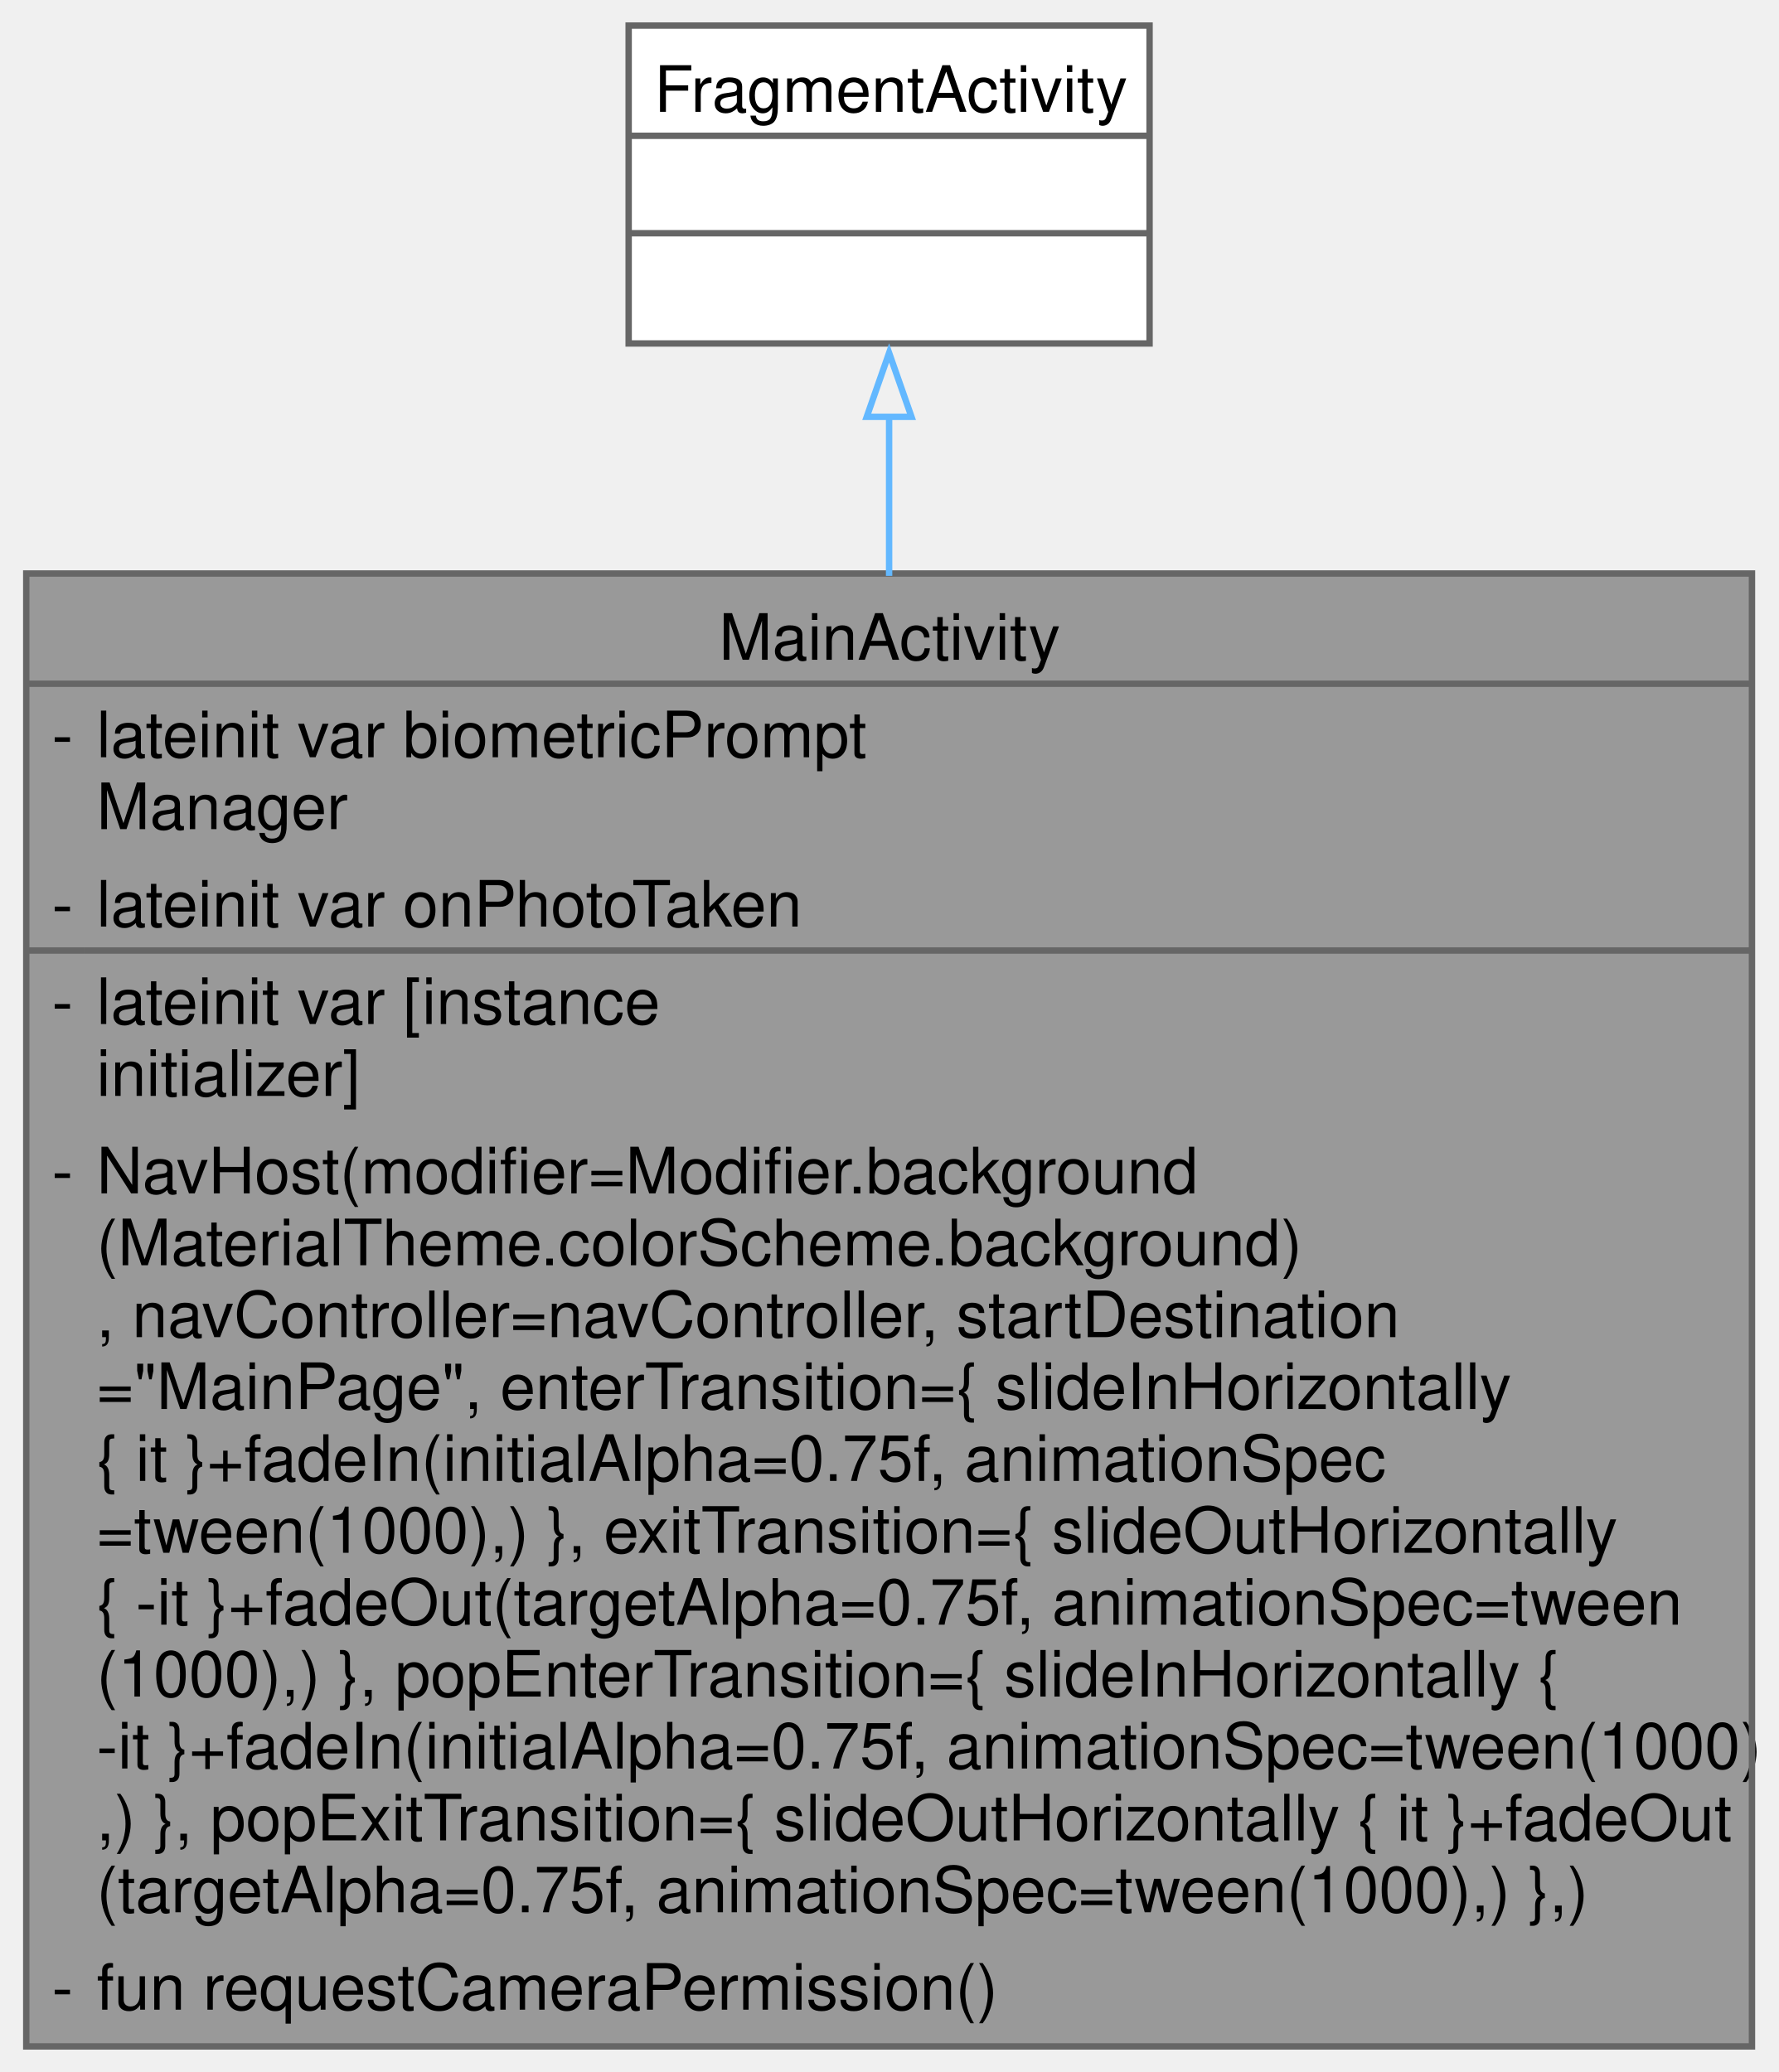
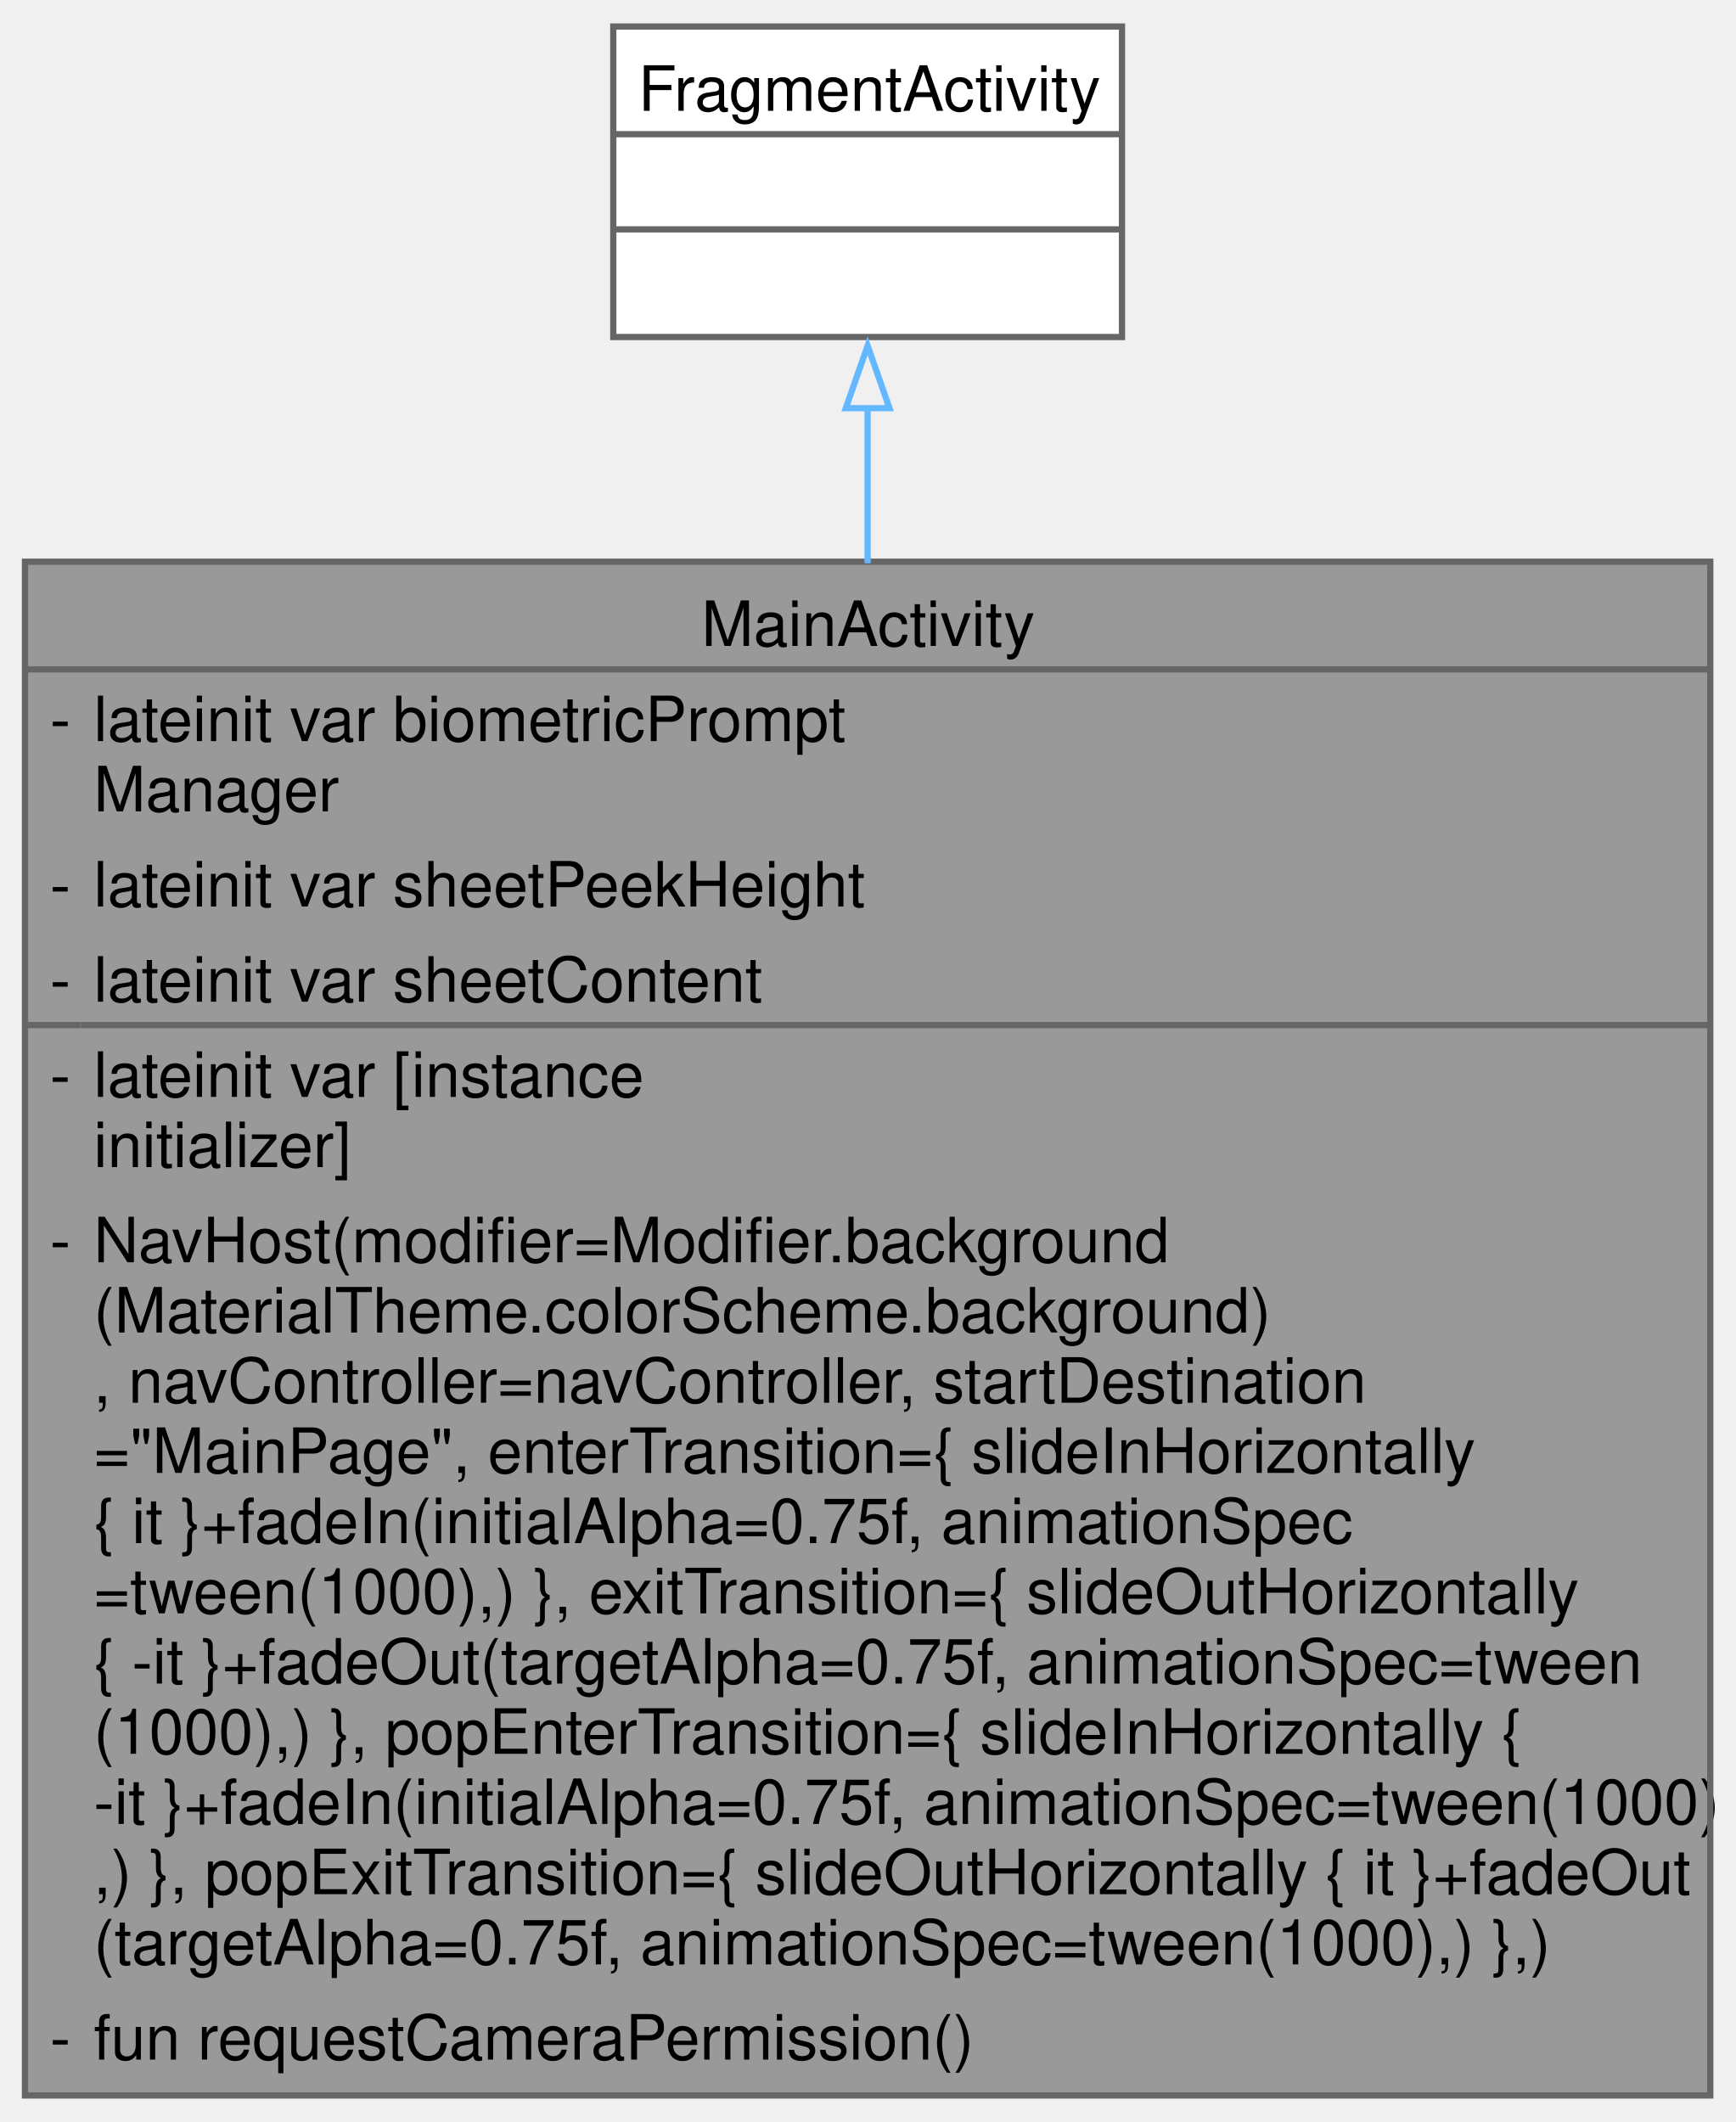
- <svg xmlns="http://www.w3.org/2000/svg" xmlns:xlink="http://www.w3.org/1999/xlink" width="278pt" height="324pt" viewBox="0.00 0.00 278.00 324.25">
-   <g id="graph0" class="graph" transform="scale(1 1) rotate(0) translate(4 320.25)">
+ <svg xmlns="http://www.w3.org/2000/svg" xmlns:xlink="http://www.w3.org/1999/xlink" width="278pt" height="340pt" viewBox="0.00 0.00 278.00 339.50">
+   <g id="graph0" class="graph" transform="scale(1 1) rotate(0) translate(4 335.5)">
    <g id="Node000001" class="node">
      <g id="a_Node000001">
        <a xlink:title="Główna aktywność aplikacji BestNotepadEverCreated.">
-           <polygon fill="#999999" stroke="none" points="270,-230.5 0,-230.5 0,0 270,0 270,-230.5" />
-           <text text-anchor="start" x="108.38" y="-217" font-family="Helvetica,sans-Serif" font-size="10.00">MainActivity</text>
-           <text text-anchor="start" x="4" y="-201.75" font-family="Helvetica,sans-Serif" font-size="10.00">-</text>
-           <text text-anchor="start" x="11" y="-201.75" font-family="Helvetica,sans-Serif" font-size="10.00">lateinit var biometricPrompt</text>
-           <text text-anchor="start" x="11" y="-190.5" font-family="Helvetica,sans-Serif" font-size="10.00">Manager</text>
+           <polygon fill="#999999" stroke="none" points="270,-245.75 0,-245.75 0,0 270,0 270,-245.75" />
+           <text text-anchor="start" x="108.38" y="-232.25" font-family="Helvetica,sans-Serif" font-size="10.00">MainActivity</text>
+           <text text-anchor="start" x="4" y="-217" font-family="Helvetica,sans-Serif" font-size="10.00">-</text>
+           <text text-anchor="start" x="11" y="-217" font-family="Helvetica,sans-Serif" font-size="10.00">lateinit var biometricPrompt</text>
+           <text text-anchor="start" x="11" y="-205.75" font-family="Helvetica,sans-Serif" font-size="10.00">Manager</text>
+           <text text-anchor="start" x="4" y="-190.5" font-family="Helvetica,sans-Serif" font-size="10.00">-</text>
+           <text text-anchor="start" x="11" y="-190.5" font-family="Helvetica,sans-Serif" font-size="10.00">lateinit var sheetPeekHeight</text>
          <text text-anchor="start" x="4" y="-175.25" font-family="Helvetica,sans-Serif" font-size="10.00">-</text>
-           <text text-anchor="start" x="11" y="-175.25" font-family="Helvetica,sans-Serif" font-size="10.00">lateinit var onPhotoTaken</text>
+           <text text-anchor="start" x="11" y="-175.25" font-family="Helvetica,sans-Serif" font-size="10.00">lateinit var sheetContent</text>
          <text text-anchor="start" x="4" y="-160" font-family="Helvetica,sans-Serif" font-size="10.00">-</text>
          <text text-anchor="start" x="11" y="-160" font-family="Helvetica,sans-Serif" font-size="10.00">lateinit var [instance</text>
          <text text-anchor="start" x="11" y="-148.75" font-family="Helvetica,sans-Serif" font-size="10.00"> initializer]</text>
          <text text-anchor="start" x="4" y="-133.5" font-family="Helvetica,sans-Serif" font-size="10.00">-</text>
          <text text-anchor="start" x="11" y="-133.5" font-family="Helvetica,sans-Serif" font-size="10.00">NavHost(modifier=Modifier.background</text>
          <text text-anchor="start" x="11" y="-122.25" font-family="Helvetica,sans-Serif" font-size="10.00">(MaterialTheme.colorScheme.background)</text>
          <text text-anchor="start" x="11" y="-111" font-family="Helvetica,sans-Serif" font-size="10.00">, navController=navController, startDestination</text>
          <text text-anchor="start" x="11" y="-99.75" font-family="Helvetica,sans-Serif" font-size="10.00">="MainPage", enterTransition={ slideInHorizontally</text>
          <text text-anchor="start" x="11" y="-88.5" font-family="Helvetica,sans-Serif" font-size="10.00"> { it }+fadeIn(initialAlpha=0.75f, animationSpec</text>
          <text text-anchor="start" x="11" y="-77.25" font-family="Helvetica,sans-Serif" font-size="10.00">=tween(1000),) }, exitTransition={ slideOutHorizontally</text>
          <text text-anchor="start" x="11" y="-66" font-family="Helvetica,sans-Serif" font-size="10.00"> { -it }+fadeOut(targetAlpha=0.75f, animationSpec=tween</text>
          <text text-anchor="start" x="11" y="-54.75" font-family="Helvetica,sans-Serif" font-size="10.00">(1000),) }, popEnterTransition={ slideInHorizontally {</text>
          <text text-anchor="start" x="11" y="-43.5" font-family="Helvetica,sans-Serif" font-size="10.00"> -it }+fadeIn(initialAlpha=0.75f, animationSpec=tween(1000)</text>
          <text text-anchor="start" x="11" y="-32.25" font-family="Helvetica,sans-Serif" font-size="10.00">,) }, popExitTransition={ slideOutHorizontally { it }+fadeOut</text>
          <text text-anchor="start" x="11" y="-21" font-family="Helvetica,sans-Serif" font-size="10.00">(targetAlpha=0.75f, animationSpec=tween(1000),) },)</text>
          <text text-anchor="start" x="4" y="-5.75" font-family="Helvetica,sans-Serif" font-size="10.00">-</text>
          <text text-anchor="start" x="11" y="-5.75" font-family="Helvetica,sans-Serif" font-size="10.00">fun requestCameraPermission()</text>
-           <polygon fill="#666666" stroke="#666666" points="0,-213.25 0,-213.25 270,-213.25 270,-213.25 0,-213.25" />
+           <polygon fill="#666666" stroke="#666666" points="0,-228.5 0,-228.5 270,-228.5 270,-228.5 0,-228.5" />
          <polygon fill="#666666" stroke="#666666" points="0,-171.5 0,-171.5 9,-171.5 9,-171.5 0,-171.5" />
          <polygon fill="#666666" stroke="#666666" points="9,-171.5 9,-171.5 270,-171.5 270,-171.5 9,-171.5" />
-           <polygon fill="none" stroke="#666666" points="0,0 0,-230.5 270,-230.5 270,0 0,0" />
+           <polygon fill="none" stroke="#666666" points="0,0 0,-245.75 270,-245.75 270,0 0,0" />
        </a>
      </g>
    </g>
    <g id="Node000002" class="node">
      <g id="a_Node000002">
        <a xlink:title=" ">
-           <polygon fill="white" stroke="none" points="175.75,-316.25 94.25,-316.25 94.25,-266.5 175.75,-266.5 175.75,-316.25" />
-           <text text-anchor="start" x="98.25" y="-302.75" font-family="Helvetica,sans-Serif" font-size="10.00">FragmentActivity</text>
+           <polygon fill="white" stroke="none" points="175.75,-331.5 94.25,-331.5 94.25,-281.75 175.75,-281.75 175.75,-331.5" />
+           <text text-anchor="start" x="98.25" y="-318" font-family="Helvetica,sans-Serif" font-size="10.00">FragmentActivity</text>
+           <text text-anchor="start" x="133.5" y="-302.75" font-family="Helvetica,sans-Serif" font-size="10.00"> </text>
          <text text-anchor="start" x="133.5" y="-287.5" font-family="Helvetica,sans-Serif" font-size="10.00"> </text>
-           <text text-anchor="start" x="133.5" y="-272.25" font-family="Helvetica,sans-Serif" font-size="10.00"> </text>
+           <polygon fill="#666666" stroke="#666666" points="94.25,-314.25 94.25,-314.25 175.75,-314.25 175.75,-314.25 94.25,-314.25" />
          <polygon fill="#666666" stroke="#666666" points="94.25,-299 94.25,-299 175.75,-299 175.75,-299 94.25,-299" />
-           <polygon fill="#666666" stroke="#666666" points="94.25,-283.75 94.25,-283.75 175.75,-283.75 175.75,-283.75 94.25,-283.75" />
-           <polygon fill="none" stroke="#666666" points="94.25,-266.5 94.25,-316.25 175.75,-316.25 175.75,-266.5 94.25,-266.5" />
+           <polygon fill="none" stroke="#666666" points="94.25,-281.75 94.25,-331.5 175.75,-331.5 175.75,-281.75 94.25,-281.75" />
        </a>
      </g>
    </g>
    <g id="edge1_Node000001_Node000002" class="edge">
      <g id="a_edge1_Node000001_Node000002">
        <a xlink:title=" ">
-           <path fill="none" stroke="#63b8ff" d="M135,-255.24C135,-247.57 135,-239.06 135,-230.13" />
-           <polygon fill="none" stroke="#63b8ff" points="131.5,-255.02 135,-265.02 138.5,-255.02 131.5,-255.02" />
+           <path fill="none" stroke="#63b8ff" d="M135,-270.62C135,-262.97 135,-254.46 135,-245.5" />
+           <polygon fill="none" stroke="#63b8ff" points="131.5,-270.35 135,-280.35 138.5,-270.35 131.5,-270.35" />
        </a>
      </g>
    </g>
  </g>
</svg>
